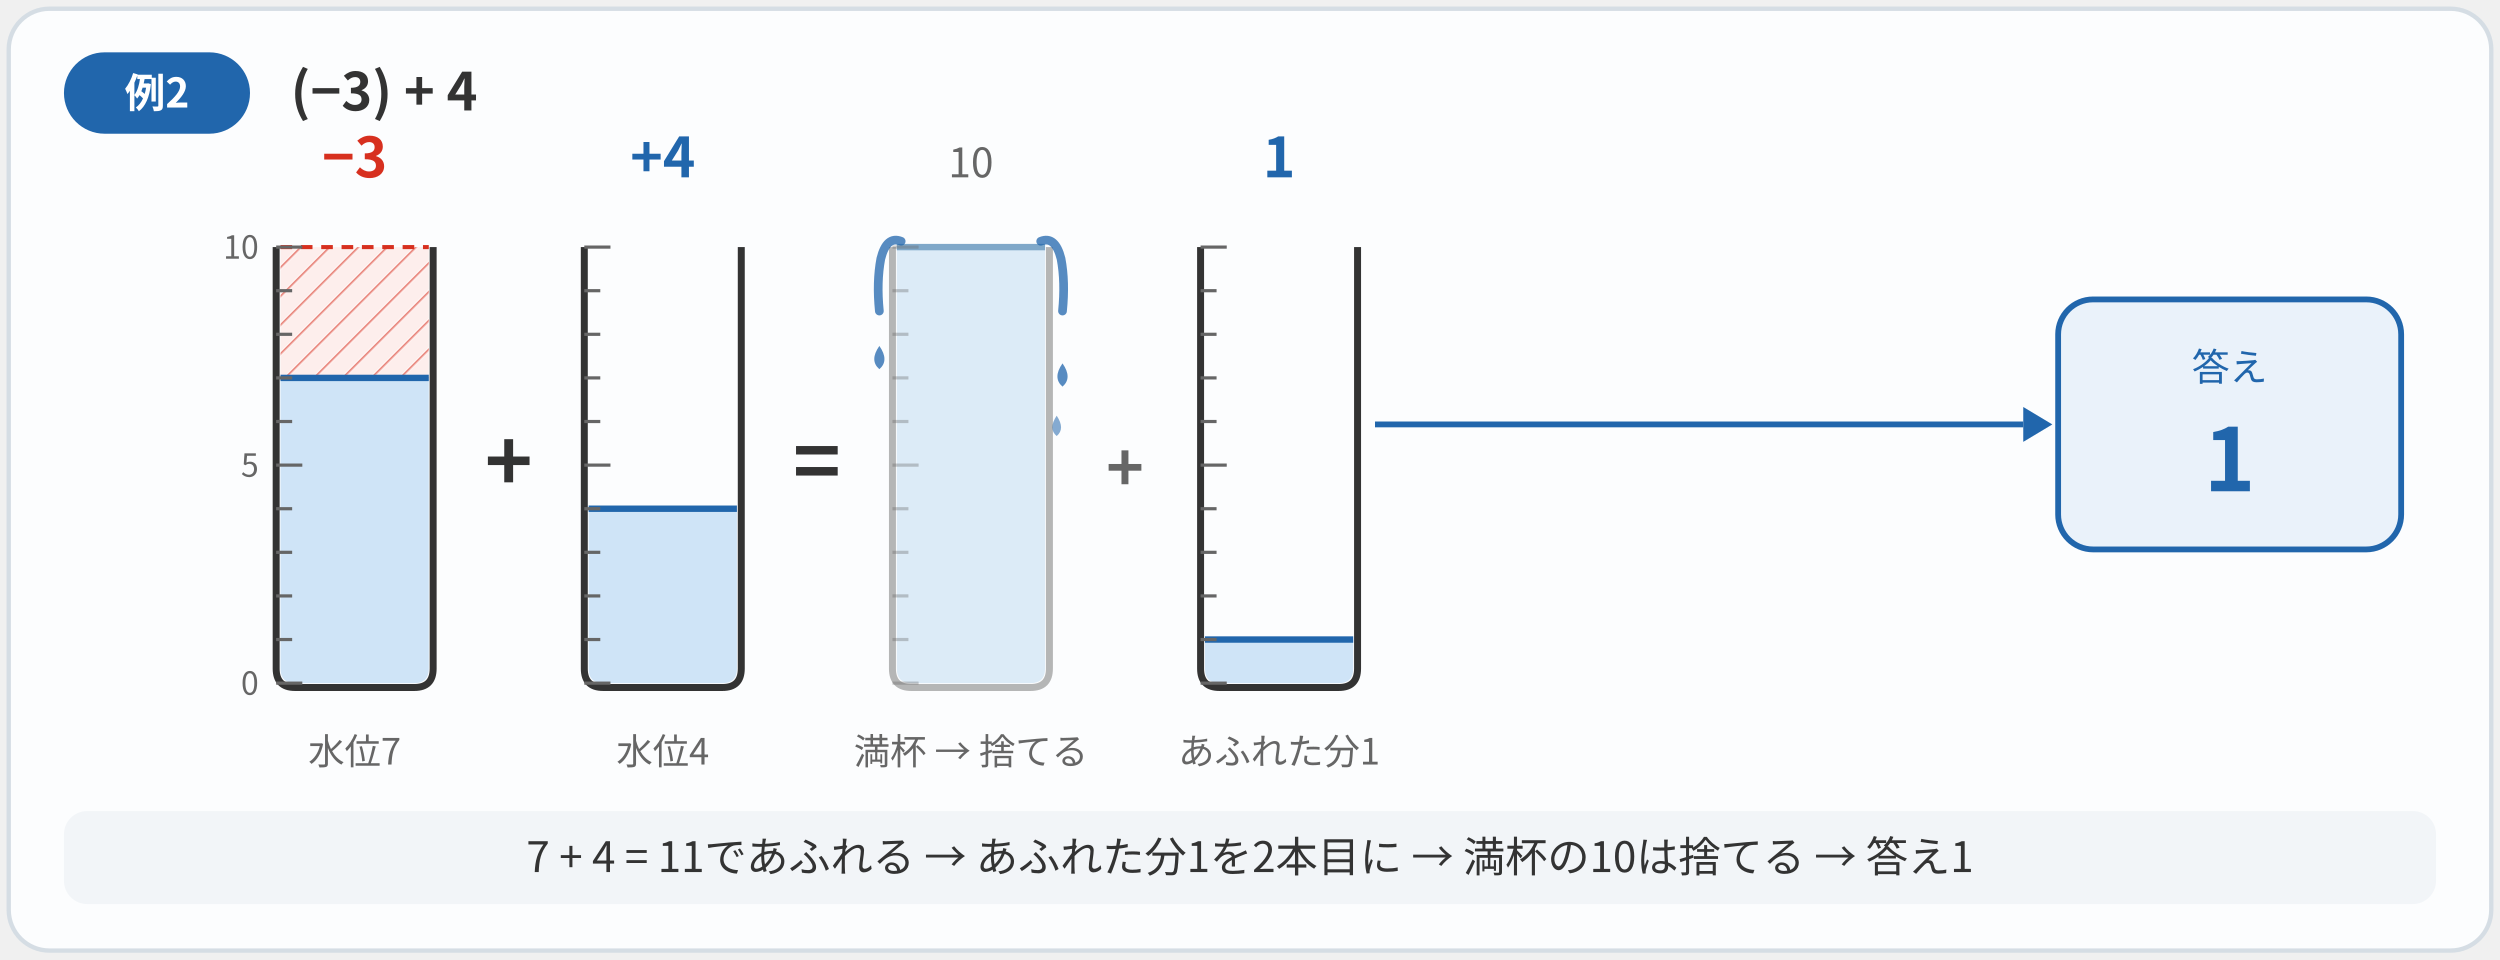
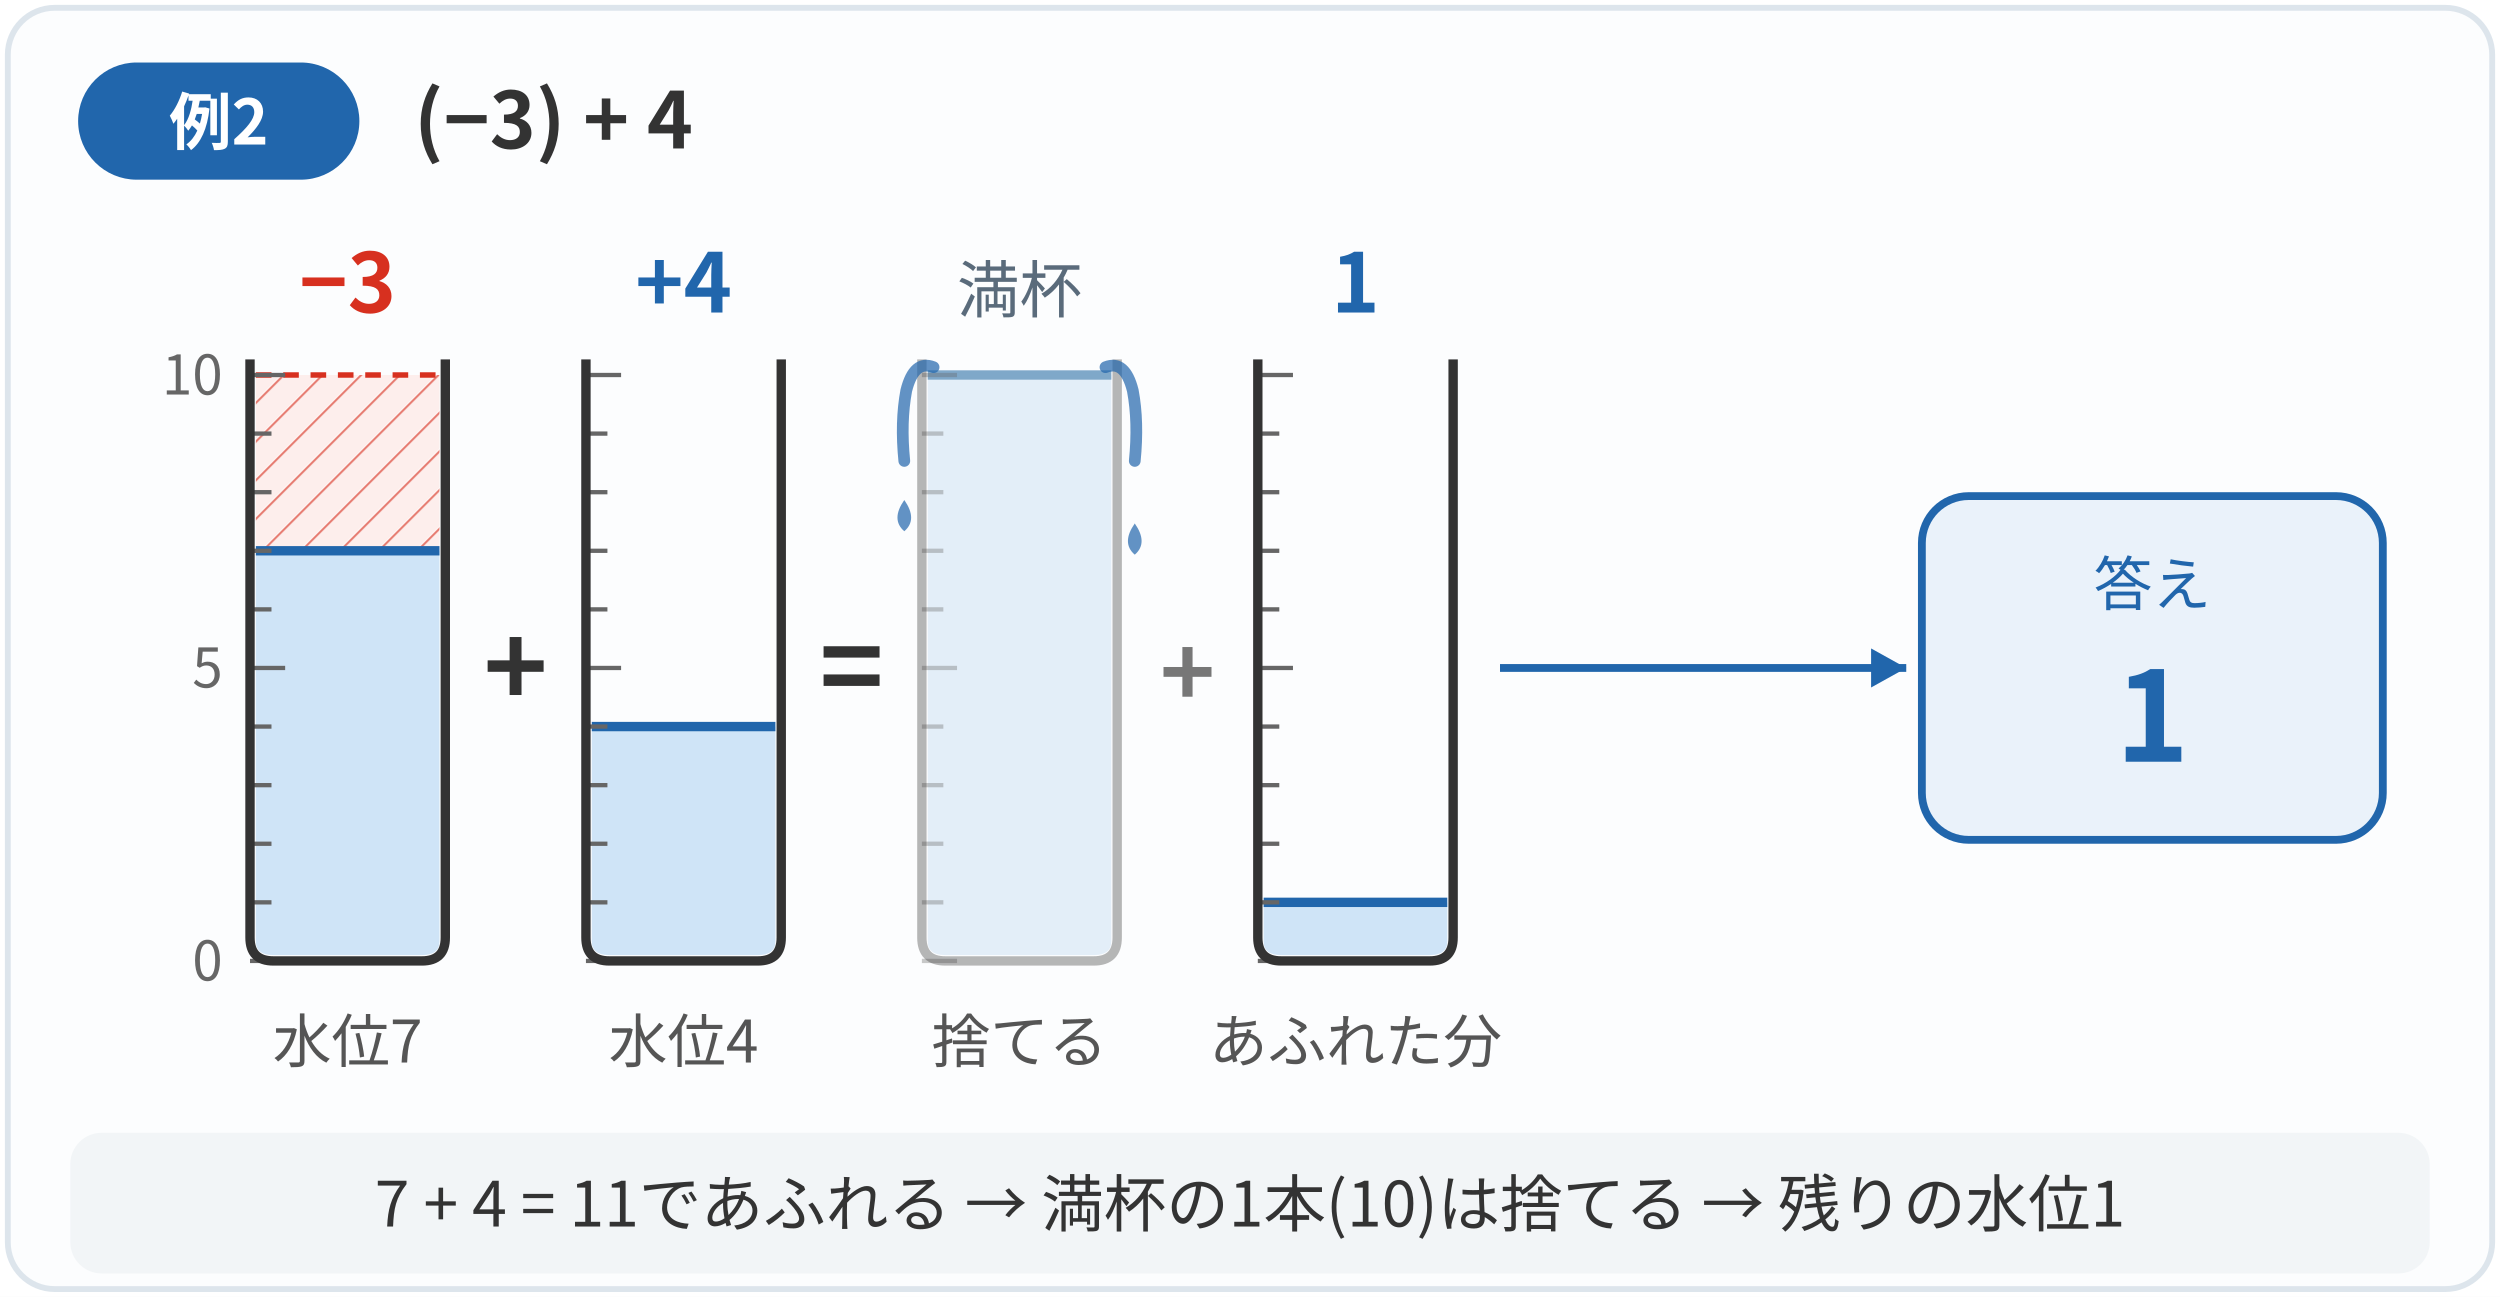
- <svg xmlns="http://www.w3.org/2000/svg" xml:lang="ja" lang="ja" viewBox="0 0 860 330" font-family="'Hiragino Sans','Hiragino Kaku Gothic ProN','Noto Sans JP','Noto Sans CJK JP','Yu Gothic','Meiryo',sans-serif">
+ <svg xmlns="http://www.w3.org/2000/svg" xml:lang="ja" viewBox="0 0 640 332" width="640" height="332" role="img" aria-labelledby="title desc" font-family="'Hiragino Sans','Noto Sans CJK JP','Yu Gothic',sans-serif">
  <defs>
    <pattern id="hred" patternUnits="userSpaceOnUse" width="7" height="7" patternTransform="rotate(45)">
      <rect width="7" height="7" fill="#fdeeec" />
      <line x1="0" y1="0" x2="0" y2="7" stroke="#d7301f" stroke-width="1.1" stroke-opacity="0.55" />
    </pattern>
  </defs>
-   <rect x="3" y="3" width="854" height="324" rx="14" fill="#fcfdfe" stroke="#d5dde4" stroke-width="1.5" />
-   <rect x="22" y="18" width="64" height="28" rx="14" fill="#2166ac" />
-   <text x="54.0" y="37" font-size="14" fill="#fff" text-anchor="middle" font-weight="bold" font-family="'Hiragino Sans','Hiragino Kaku Gothic ProN','Noto Sans JP','Noto Sans CJK JP','Yu Gothic','Meiryo',sans-serif">例2</text>
-   <text x="100" y="38" font-size="18" fill="#333" text-anchor="start" font-weight="bold" font-family="'Hiragino Sans','Hiragino Kaku Gothic ProN','Noto Sans JP','Noto Sans CJK JP','Yu Gothic','Meiryo',sans-serif">(−3) + 4</text>
-   <rect x="96.5" y="85" width="51" height="45" fill="url(#hred)" />
-   <line x1="96.5" y1="85" x2="147.5" y2="85" stroke="#d7301f" stroke-width="1.4" stroke-dasharray="4 3" />
-   <path d="M 96.5 130 L 96.5 230 Q 96.5 235 101.5 235 L 142.5 235 Q 147.5 235 147.5 230 L 147.5 130 Z" fill="#cfe4f7" />
-   <line x1="96.5" y1="130" x2="147.5" y2="130" stroke="#2166ac" stroke-width="2.2" />
-   <path d="M 95 85 L 95 230 Q 95 236.5 101.5 236.5 L 142.5 236.5 Q 149 236.5 149 230 L 149 85" fill="none" stroke="#333" stroke-width="2.4" stroke-opacity="1.0" />
-   <line x1="95" y1="235" x2="104" y2="235" stroke="#666" stroke-width="1.1" stroke-opacity="1.0" />
-   <line x1="95" y1="220" x2="100.5" y2="220" stroke="#666" stroke-width="1.1" stroke-opacity="1.0" />
-   <line x1="95" y1="205" x2="100.5" y2="205" stroke="#666" stroke-width="1.1" stroke-opacity="1.0" />
-   <line x1="95" y1="190" x2="100.5" y2="190" stroke="#666" stroke-width="1.1" stroke-opacity="1.0" />
-   <line x1="95" y1="175" x2="100.5" y2="175" stroke="#666" stroke-width="1.1" stroke-opacity="1.0" />
-   <line x1="95" y1="160" x2="104" y2="160" stroke="#666" stroke-width="1.1" stroke-opacity="1.0" />
-   <line x1="95" y1="145" x2="100.5" y2="145" stroke="#666" stroke-width="1.1" stroke-opacity="1.0" />
-   <line x1="95" y1="130" x2="100.5" y2="130" stroke="#666" stroke-width="1.1" stroke-opacity="1.0" />
-   <line x1="95" y1="115" x2="100.5" y2="115" stroke="#666" stroke-width="1.1" stroke-opacity="1.0" />
-   <line x1="95" y1="100" x2="100.5" y2="100" stroke="#666" stroke-width="1.1" stroke-opacity="1.0" />
-   <line x1="95" y1="85" x2="104" y2="85" stroke="#666" stroke-width="1.1" stroke-opacity="1.0" />
-   <text x="89" y="239" font-size="11" fill="#666" text-anchor="end" font-family="'Hiragino Sans','Hiragino Kaku Gothic ProN','Noto Sans JP','Noto Sans CJK JP','Yu Gothic','Meiryo',sans-serif">0</text>
-   <text x="89" y="164" font-size="11" fill="#666" text-anchor="end" font-family="'Hiragino Sans','Hiragino Kaku Gothic ProN','Noto Sans JP','Noto Sans CJK JP','Yu Gothic','Meiryo',sans-serif">5</text>
-   <text x="89" y="89" font-size="11" fill="#666" text-anchor="end" font-family="'Hiragino Sans','Hiragino Kaku Gothic ProN','Noto Sans JP','Noto Sans CJK JP','Yu Gothic','Meiryo',sans-serif">10</text>
-   <text x="122.0" y="61" font-size="19" fill="#d7301f" text-anchor="middle" font-weight="bold" font-family="'Hiragino Sans','Hiragino Kaku Gothic ProN','Noto Sans JP','Noto Sans CJK JP','Yu Gothic','Meiryo',sans-serif">−3</text>
-   <text x="122.0" y="263" font-size="12.5" fill="#666" text-anchor="middle" font-family="'Hiragino Sans','Hiragino Kaku Gothic ProN','Noto Sans JP','Noto Sans CJK JP','Yu Gothic','Meiryo',sans-serif">水位7</text>
-   <text x="175" y="169" font-size="28" fill="#333" text-anchor="middle" font-weight="bold" font-family="'Hiragino Sans','Hiragino Kaku Gothic ProN','Noto Sans JP','Noto Sans CJK JP','Yu Gothic','Meiryo',sans-serif">+</text>
-   <path d="M 202.5 175 L 202.5 230 Q 202.5 235 207.5 235 L 248.5 235 Q 253.5 235 253.5 230 L 253.5 175 Z" fill="#cfe4f7" />
-   <line x1="202.5" y1="175" x2="253.5" y2="175" stroke="#2166ac" stroke-width="2.2" />
-   <path d="M 201 85 L 201 230 Q 201 236.5 207.5 236.5 L 248.5 236.5 Q 255 236.5 255 230 L 255 85" fill="none" stroke="#333" stroke-width="2.4" stroke-opacity="1.0" />
-   <line x1="201" y1="235" x2="210" y2="235" stroke="#666" stroke-width="1.1" stroke-opacity="1.0" />
-   <line x1="201" y1="220" x2="206.5" y2="220" stroke="#666" stroke-width="1.1" stroke-opacity="1.0" />
-   <line x1="201" y1="205" x2="206.5" y2="205" stroke="#666" stroke-width="1.1" stroke-opacity="1.0" />
-   <line x1="201" y1="190" x2="206.5" y2="190" stroke="#666" stroke-width="1.1" stroke-opacity="1.0" />
-   <line x1="201" y1="175" x2="206.5" y2="175" stroke="#666" stroke-width="1.1" stroke-opacity="1.0" />
-   <line x1="201" y1="160" x2="210" y2="160" stroke="#666" stroke-width="1.1" stroke-opacity="1.0" />
-   <line x1="201" y1="145" x2="206.5" y2="145" stroke="#666" stroke-width="1.1" stroke-opacity="1.0" />
-   <line x1="201" y1="130" x2="206.5" y2="130" stroke="#666" stroke-width="1.1" stroke-opacity="1.0" />
-   <line x1="201" y1="115" x2="206.5" y2="115" stroke="#666" stroke-width="1.1" stroke-opacity="1.0" />
-   <line x1="201" y1="100" x2="206.5" y2="100" stroke="#666" stroke-width="1.1" stroke-opacity="1.0" />
-   <line x1="201" y1="85" x2="210" y2="85" stroke="#666" stroke-width="1.1" stroke-opacity="1.0" />
-   <text x="228.0" y="61" font-size="19" fill="#2166ac" text-anchor="middle" font-weight="bold" font-family="'Hiragino Sans','Hiragino Kaku Gothic ProN','Noto Sans JP','Noto Sans CJK JP','Yu Gothic','Meiryo',sans-serif">+4</text>
-   <text x="228.0" y="263" font-size="12.5" fill="#666" text-anchor="middle" font-family="'Hiragino Sans','Hiragino Kaku Gothic ProN','Noto Sans JP','Noto Sans CJK JP','Yu Gothic','Meiryo',sans-serif">水位4</text>
-   <text x="281" y="169" font-size="28" fill="#333" text-anchor="middle" font-weight="bold" font-family="'Hiragino Sans','Hiragino Kaku Gothic ProN','Noto Sans JP','Noto Sans CJK JP','Yu Gothic','Meiryo',sans-serif">=</text>
-   <path d="M 308.5 85 L 308.5 230 Q 308.5 235 313.5 235 L 354.5 235 Q 359.5 235 359.5 230 L 359.5 85 Z" fill="#dcebf7" />
-   <line x1="308.5" y1="85" x2="359.5" y2="85" stroke="#7fa8c9" stroke-width="2.2" />
-   <path d="M 307 85 L 307 230 Q 307 236.5 313.5 236.5 L 354.5 236.5 Q 361 236.5 361 230 L 361 85" fill="none" stroke="#333" stroke-width="2.4" stroke-opacity="0.35" />
-   <path d="M 310 83 Q 305 81 303 89 Q 301.5 97 302.5 107" fill="none" stroke="#2166ac" stroke-width="3" stroke-opacity="0.75" stroke-linecap="round" />
-   <path d="M 358 83 Q 363 81 365 89 Q 366.5 97 365.5 107" fill="none" stroke="#2166ac" stroke-width="3" stroke-opacity="0.75" stroke-linecap="round" />
-   <path d="M 302.5 119 q -3.5 5 0 8 q 3.5 -3 0 -8 Z" fill="#2166ac" fill-opacity="0.75" />
-   <path d="M 365.5 125 q -3.5 5 0 8 q 3.5 -3 0 -8 Z" fill="#2166ac" fill-opacity="0.75" />
-   <path d="M 363.5 143 q -3 4.5 0 7 q 3 -2.5 0 -7 Z" fill="#2166ac" fill-opacity="0.55" />
-   <line x1="307" y1="235" x2="316" y2="235" stroke="#666" stroke-width="1.1" stroke-opacity="0.35" />
-   <line x1="307" y1="220" x2="312.5" y2="220" stroke="#666" stroke-width="1.1" stroke-opacity="0.35" />
-   <line x1="307" y1="205" x2="312.5" y2="205" stroke="#666" stroke-width="1.1" stroke-opacity="0.35" />
-   <line x1="307" y1="190" x2="312.5" y2="190" stroke="#666" stroke-width="1.1" stroke-opacity="0.35" />
-   <line x1="307" y1="175" x2="312.5" y2="175" stroke="#666" stroke-width="1.1" stroke-opacity="0.35" />
-   <line x1="307" y1="160" x2="316" y2="160" stroke="#666" stroke-width="1.1" stroke-opacity="0.35" />
-   <line x1="307" y1="145" x2="312.5" y2="145" stroke="#666" stroke-width="1.1" stroke-opacity="0.35" />
-   <line x1="307" y1="130" x2="312.5" y2="130" stroke="#666" stroke-width="1.1" stroke-opacity="0.35" />
-   <line x1="307" y1="115" x2="312.5" y2="115" stroke="#666" stroke-width="1.1" stroke-opacity="0.35" />
-   <line x1="307" y1="100" x2="312.5" y2="100" stroke="#666" stroke-width="1.1" stroke-opacity="0.35" />
-   <line x1="307" y1="85" x2="316" y2="85" stroke="#666" stroke-width="1.1" stroke-opacity="0.35" />
-   <text x="334.0" y="263" font-size="12.5" fill="#666" text-anchor="middle" font-family="'Hiragino Sans','Hiragino Kaku Gothic ProN','Noto Sans JP','Noto Sans CJK JP','Yu Gothic','Meiryo',sans-serif">満杯 → 捨てる</text>
-   <text x="334.0" y="61" font-size="14" fill="#666" text-anchor="middle" font-family="'Hiragino Sans','Hiragino Kaku Gothic ProN','Noto Sans JP','Noto Sans CJK JP','Yu Gothic','Meiryo',sans-serif">10</text>
-   <text x="387" y="169" font-size="22" fill="#666" text-anchor="middle" font-weight="bold" font-family="'Hiragino Sans','Hiragino Kaku Gothic ProN','Noto Sans JP','Noto Sans CJK JP','Yu Gothic','Meiryo',sans-serif">+</text>
-   <path d="M 414.5 220 L 414.5 230 Q 414.5 235 419.5 235 L 460.5 235 Q 465.5 235 465.5 230 L 465.5 220 Z" fill="#cfe4f7" />
-   <line x1="414.5" y1="220" x2="465.5" y2="220" stroke="#2166ac" stroke-width="2.2" />
-   <path d="M 413 85 L 413 230 Q 413 236.5 419.5 236.5 L 460.5 236.5 Q 467 236.5 467 230 L 467 85" fill="none" stroke="#333" stroke-width="2.4" stroke-opacity="1.0" />
-   <line x1="413" y1="235" x2="422" y2="235" stroke="#666" stroke-width="1.1" stroke-opacity="1.0" />
-   <line x1="413" y1="220" x2="418.5" y2="220" stroke="#666" stroke-width="1.1" stroke-opacity="1.0" />
-   <line x1="413" y1="205" x2="418.5" y2="205" stroke="#666" stroke-width="1.1" stroke-opacity="1.0" />
-   <line x1="413" y1="190" x2="418.5" y2="190" stroke="#666" stroke-width="1.1" stroke-opacity="1.0" />
-   <line x1="413" y1="175" x2="418.5" y2="175" stroke="#666" stroke-width="1.1" stroke-opacity="1.0" />
-   <line x1="413" y1="160" x2="422" y2="160" stroke="#666" stroke-width="1.1" stroke-opacity="1.0" />
-   <line x1="413" y1="145" x2="418.5" y2="145" stroke="#666" stroke-width="1.1" stroke-opacity="1.0" />
-   <line x1="413" y1="130" x2="418.5" y2="130" stroke="#666" stroke-width="1.1" stroke-opacity="1.0" />
-   <line x1="413" y1="115" x2="418.5" y2="115" stroke="#666" stroke-width="1.1" stroke-opacity="1.0" />
-   <line x1="413" y1="100" x2="418.5" y2="100" stroke="#666" stroke-width="1.1" stroke-opacity="1.0" />
-   <line x1="413" y1="85" x2="422" y2="85" stroke="#666" stroke-width="1.1" stroke-opacity="1.0" />
-   <text x="440.0" y="61" font-size="19" fill="#2166ac" text-anchor="middle" font-weight="bold" font-family="'Hiragino Sans','Hiragino Kaku Gothic ProN','Noto Sans JP','Noto Sans CJK JP','Yu Gothic','Meiryo',sans-serif">1</text>
-   <text x="440.0" y="263" font-size="12.5" fill="#666" text-anchor="middle" font-family="'Hiragino Sans','Hiragino Kaku Gothic ProN','Noto Sans JP','Noto Sans CJK JP','Yu Gothic','Meiryo',sans-serif">あふれた分1</text>
-   <rect x="708" y="103" width="118" height="86" rx="12" fill="#eaf2fa" stroke="#2166ac" stroke-width="2" />
-   <text x="767" y="131" font-size="13" fill="#2166ac" text-anchor="middle" font-family="'Hiragino Sans','Hiragino Kaku Gothic ProN','Noto Sans JP','Noto Sans CJK JP','Yu Gothic','Meiryo',sans-serif">答え</text>
-   <text x="767" y="169" font-size="30" fill="#2166ac" text-anchor="middle" font-weight="bold" font-family="'Hiragino Sans','Hiragino Kaku Gothic ProN','Noto Sans JP','Noto Sans CJK JP','Yu Gothic','Meiryo',sans-serif">1</text>
-   <line x1="473" y1="146" x2="696" y2="146" stroke="#2166ac" stroke-width="2" marker-end="none" />
-   <path d="M 696 140 L 706 146 L 696 152 Z" fill="#2166ac" />
-   <rect x="22" y="279" width="816" height="32" rx="8" fill="#f2f5f8" />
-   <text x="430.0" y="300" font-size="14.5" fill="#333" text-anchor="middle" font-family="'Hiragino Sans','Hiragino Kaku Gothic ProN','Noto Sans JP','Noto Sans CJK JP','Yu Gothic','Meiryo',sans-serif">7 + 4 = 11であふれる → あふれた分1を2本目に → 満杯の10は捨てる → 答え1</text>
+   <rect width="640" height="332" fill="white" />
+   <rect x="2" y="2" width="636" height="328" rx="12" fill="#fcfdfe" stroke="#dde5ec" stroke-width="1.5" />
+   <rect x="20" y="16" width="72" height="30" rx="15" fill="#2166ac" stroke="none" stroke-width="1.5" />
+   <text x="56" y="37" font-size="16" fill="white" text-anchor="middle" font-weight="bold">例2</text>
+   <text x="106" y="38" font-size="20" fill="#333" text-anchor="start" font-weight="bold">(−3) + 4</text>
+   <rect x="65.5" y="96" width="47" height="45" rx="0" fill="url(#hred)" stroke="none" stroke-width="1.5" />
+   <line x1="65.5" y1="96" x2="112.5" y2="96" stroke="#d7301f" stroke-width="1.4" stroke-dasharray="4 3" />
+   <path d="M 65.5 141 L 65.5 241 Q 65.5 244.5 70 244.5 L 108 244.5 Q 112.5 244.5 112.5 241 L 112.5 141 Z" fill="#cfe4f7" />
+   <line x1="65.5" y1="141" x2="112.5" y2="141" stroke="#2166ac" stroke-width="2.4" />
+   <line x1="64" y1="246" x2="73" y2="246" stroke="#666" stroke-width="1.1" stroke-opacity="1.0" />
+   <text x="57" y="251" font-size="14" fill="#666" text-anchor="end">0</text>
+   <line x1="64" y1="231" x2="69.5" y2="231" stroke="#666" stroke-width="1.1" stroke-opacity="1.0" />
+   <line x1="64" y1="216" x2="69.5" y2="216" stroke="#666" stroke-width="1.1" stroke-opacity="1.0" />
+   <line x1="64" y1="201" x2="69.5" y2="201" stroke="#666" stroke-width="1.1" stroke-opacity="1.0" />
+   <line x1="64" y1="186" x2="69.5" y2="186" stroke="#666" stroke-width="1.1" stroke-opacity="1.0" />
+   <line x1="64" y1="171" x2="73" y2="171" stroke="#666" stroke-width="1.1" stroke-opacity="1.0" />
+   <text x="57" y="176" font-size="14" fill="#666" text-anchor="end">5</text>
+   <line x1="64" y1="156" x2="69.5" y2="156" stroke="#666" stroke-width="1.1" stroke-opacity="1.0" />
+   <line x1="64" y1="141" x2="69.5" y2="141" stroke="#666" stroke-width="1.1" stroke-opacity="1.0" />
+   <line x1="64" y1="126" x2="69.5" y2="126" stroke="#666" stroke-width="1.1" stroke-opacity="1.0" />
+   <line x1="64" y1="111" x2="69.5" y2="111" stroke="#666" stroke-width="1.1" stroke-opacity="1.0" />
+   <line x1="64" y1="96" x2="73" y2="96" stroke="#666" stroke-width="1.1" stroke-opacity="1.0" />
+   <text x="57" y="101" font-size="14" fill="#666" text-anchor="end">10</text>
+   <path d="M 64 92 L 64 240 Q 64 246 70 246 L 108 246 Q 114 246 114 240 L 114 92" fill="none" stroke="#333" stroke-width="2.4" stroke-opacity="1.0" />
+   <text x="89" y="80" font-size="21" fill="#d7301f" text-anchor="middle" font-weight="bold">−3</text>
+   <text x="89" y="272" font-size="15" fill="#555" text-anchor="middle">水位7</text>
+   <text x="132" y="181" font-size="28" fill="#333" text-anchor="middle" font-weight="bold">+</text>
+   <path d="M 151.5 186 L 151.5 241 Q 151.5 244.5 156 244.5 L 194 244.5 Q 198.5 244.5 198.5 241 L 198.5 186 Z" fill="#cfe4f7" />
+   <line x1="151.5" y1="186" x2="198.5" y2="186" stroke="#2166ac" stroke-width="2.4" />
+   <line x1="150" y1="246" x2="159" y2="246" stroke="#666" stroke-width="1.1" stroke-opacity="1.0" />
+   <line x1="150" y1="231" x2="155.5" y2="231" stroke="#666" stroke-width="1.1" stroke-opacity="1.0" />
+   <line x1="150" y1="216" x2="155.5" y2="216" stroke="#666" stroke-width="1.1" stroke-opacity="1.0" />
+   <line x1="150" y1="201" x2="155.5" y2="201" stroke="#666" stroke-width="1.1" stroke-opacity="1.0" />
+   <line x1="150" y1="186" x2="155.5" y2="186" stroke="#666" stroke-width="1.1" stroke-opacity="1.0" />
+   <line x1="150" y1="171" x2="159" y2="171" stroke="#666" stroke-width="1.1" stroke-opacity="1.0" />
+   <line x1="150" y1="156" x2="155.5" y2="156" stroke="#666" stroke-width="1.1" stroke-opacity="1.0" />
+   <line x1="150" y1="141" x2="155.5" y2="141" stroke="#666" stroke-width="1.1" stroke-opacity="1.0" />
+   <line x1="150" y1="126" x2="155.5" y2="126" stroke="#666" stroke-width="1.1" stroke-opacity="1.0" />
+   <line x1="150" y1="111" x2="155.5" y2="111" stroke="#666" stroke-width="1.1" stroke-opacity="1.0" />
+   <line x1="150" y1="96" x2="159" y2="96" stroke="#666" stroke-width="1.1" stroke-opacity="1.0" />
+   <path d="M 150 92 L 150 240 Q 150 246 156 246 L 194 246 Q 200 246 200 240 L 200 92" fill="none" stroke="#333" stroke-width="2.4" stroke-opacity="1.0" />
+   <text x="175" y="80" font-size="21" fill="#2166ac" text-anchor="middle" font-weight="bold">+4</text>
+   <text x="175" y="272" font-size="15" fill="#555" text-anchor="middle">水位4</text>
+   <text x="218" y="181" font-size="28" fill="#333" text-anchor="middle" font-weight="bold">=</text>
+   <path d="M 237.5 96 L 237.5 241 Q 237.5 244.5 242 244.5 L 280 244.5 Q 284.5 244.5 284.5 241 L 284.5 96 Z" fill="#e3eef8" />
+   <line x1="237.5" y1="96" x2="284.5" y2="96" stroke="#7fa8c9" stroke-width="2.4" />
+   <line x1="236" y1="246" x2="245" y2="246" stroke="#666" stroke-width="1.1" stroke-opacity="0.35" />
+   <line x1="236" y1="231" x2="241.5" y2="231" stroke="#666" stroke-width="1.1" stroke-opacity="0.35" />
+   <line x1="236" y1="216" x2="241.5" y2="216" stroke="#666" stroke-width="1.1" stroke-opacity="0.35" />
+   <line x1="236" y1="201" x2="241.5" y2="201" stroke="#666" stroke-width="1.1" stroke-opacity="0.35" />
+   <line x1="236" y1="186" x2="241.5" y2="186" stroke="#666" stroke-width="1.1" stroke-opacity="0.35" />
+   <line x1="236" y1="171" x2="245" y2="171" stroke="#666" stroke-width="1.1" stroke-opacity="0.35" />
+   <line x1="236" y1="156" x2="241.5" y2="156" stroke="#666" stroke-width="1.1" stroke-opacity="0.35" />
+   <line x1="236" y1="141" x2="241.5" y2="141" stroke="#666" stroke-width="1.1" stroke-opacity="0.35" />
+   <line x1="236" y1="126" x2="241.5" y2="126" stroke="#666" stroke-width="1.1" stroke-opacity="0.35" />
+   <line x1="236" y1="111" x2="241.5" y2="111" stroke="#666" stroke-width="1.1" stroke-opacity="0.35" />
+   <line x1="236" y1="96" x2="245" y2="96" stroke="#666" stroke-width="1.1" stroke-opacity="0.35" />
+   <path d="M 236 92 L 236 240 Q 236 246 242 246 L 280 246 Q 286 246 286 240 L 286 92" fill="none" stroke="#333" stroke-width="2.4" stroke-opacity="0.35" />
+   <path d="M 239 94 Q 234 92 232 100 Q 230.5 108 231.5 118" fill="none" stroke="#2166ac" stroke-width="3" stroke-opacity="0.7" stroke-linecap="round" />
+   <path d="M 283 94 Q 288 92 290 100 Q 291.5 108 290.5 118" fill="none" stroke="#2166ac" stroke-width="3" stroke-opacity="0.7" stroke-linecap="round" />
+   <path d="M 231.5 128 q -3.5 5 0 8 q 3.5 -3 0 -8 Z" fill="#2166ac" fill-opacity="0.7" />
+   <path d="M 290.5 134 q -3.5 5 0 8 q 3.5 -3 0 -8 Z" fill="#2166ac" fill-opacity="0.7" />
+   <text x="261" y="80" font-size="16" fill="#5a6b7b" text-anchor="middle">満杯</text>
+   <text x="261" y="272" font-size="15" fill="#555" text-anchor="middle">捨てる</text>
+   <text x="304" y="181" font-size="24" fill="#777" text-anchor="middle" font-weight="bold">+</text>
+   <path d="M 323.5 231 L 323.5 241 Q 323.5 244.5 328 244.5 L 366 244.5 Q 370.5 244.5 370.5 241 L 370.5 231 Z" fill="#cfe4f7" />
+   <line x1="323.5" y1="231" x2="370.5" y2="231" stroke="#2166ac" stroke-width="2.4" />
+   <line x1="322" y1="246" x2="331" y2="246" stroke="#666" stroke-width="1.1" stroke-opacity="1.0" />
+   <line x1="322" y1="231" x2="327.5" y2="231" stroke="#666" stroke-width="1.1" stroke-opacity="1.0" />
+   <line x1="322" y1="216" x2="327.5" y2="216" stroke="#666" stroke-width="1.1" stroke-opacity="1.0" />
+   <line x1="322" y1="201" x2="327.5" y2="201" stroke="#666" stroke-width="1.1" stroke-opacity="1.0" />
+   <line x1="322" y1="186" x2="327.5" y2="186" stroke="#666" stroke-width="1.1" stroke-opacity="1.0" />
+   <line x1="322" y1="171" x2="331" y2="171" stroke="#666" stroke-width="1.1" stroke-opacity="1.0" />
+   <line x1="322" y1="156" x2="327.5" y2="156" stroke="#666" stroke-width="1.1" stroke-opacity="1.0" />
+   <line x1="322" y1="141" x2="327.5" y2="141" stroke="#666" stroke-width="1.1" stroke-opacity="1.0" />
+   <line x1="322" y1="126" x2="327.5" y2="126" stroke="#666" stroke-width="1.1" stroke-opacity="1.0" />
+   <line x1="322" y1="111" x2="327.5" y2="111" stroke="#666" stroke-width="1.1" stroke-opacity="1.0" />
+   <line x1="322" y1="96" x2="331" y2="96" stroke="#666" stroke-width="1.1" stroke-opacity="1.0" />
+   <path d="M 322 92 L 322 240 Q 322 246 328 246 L 366 246 Q 372 246 372 240 L 372 92" fill="none" stroke="#333" stroke-width="2.4" stroke-opacity="1.0" />
+   <text x="347" y="80" font-size="21" fill="#2166ac" text-anchor="middle" font-weight="bold">1</text>
+   <text x="347" y="272" font-size="15" fill="#555" text-anchor="middle">あふれた分</text>
+   <line x1="384" y1="171" x2="488" y2="171" stroke="#2166ac" stroke-width="2" />
+   <path d="M 479 166 L 488 171 L 479 176 Z" fill="#2166ac" />
+   <rect x="492" y="127" width="118" height="88" rx="12" fill="#eaf2fa" stroke="#2166ac" stroke-width="2" />
+   <text x="551" y="155" font-size="15" fill="#2166ac" text-anchor="middle">答え</text>
+   <text x="551" y="195" font-size="32" fill="#2166ac" text-anchor="middle" font-weight="bold">1</text>
+   <rect x="18" y="290" width="604" height="36" rx="8" fill="#f2f5f7" stroke="none" stroke-width="1.5" />
+   <text x="320" y="314" font-size="16" fill="#333" text-anchor="middle">7 + 4 = 11であふれる → 満杯の1本(10)は捨てる → 残りの水位1</text>
</svg>
